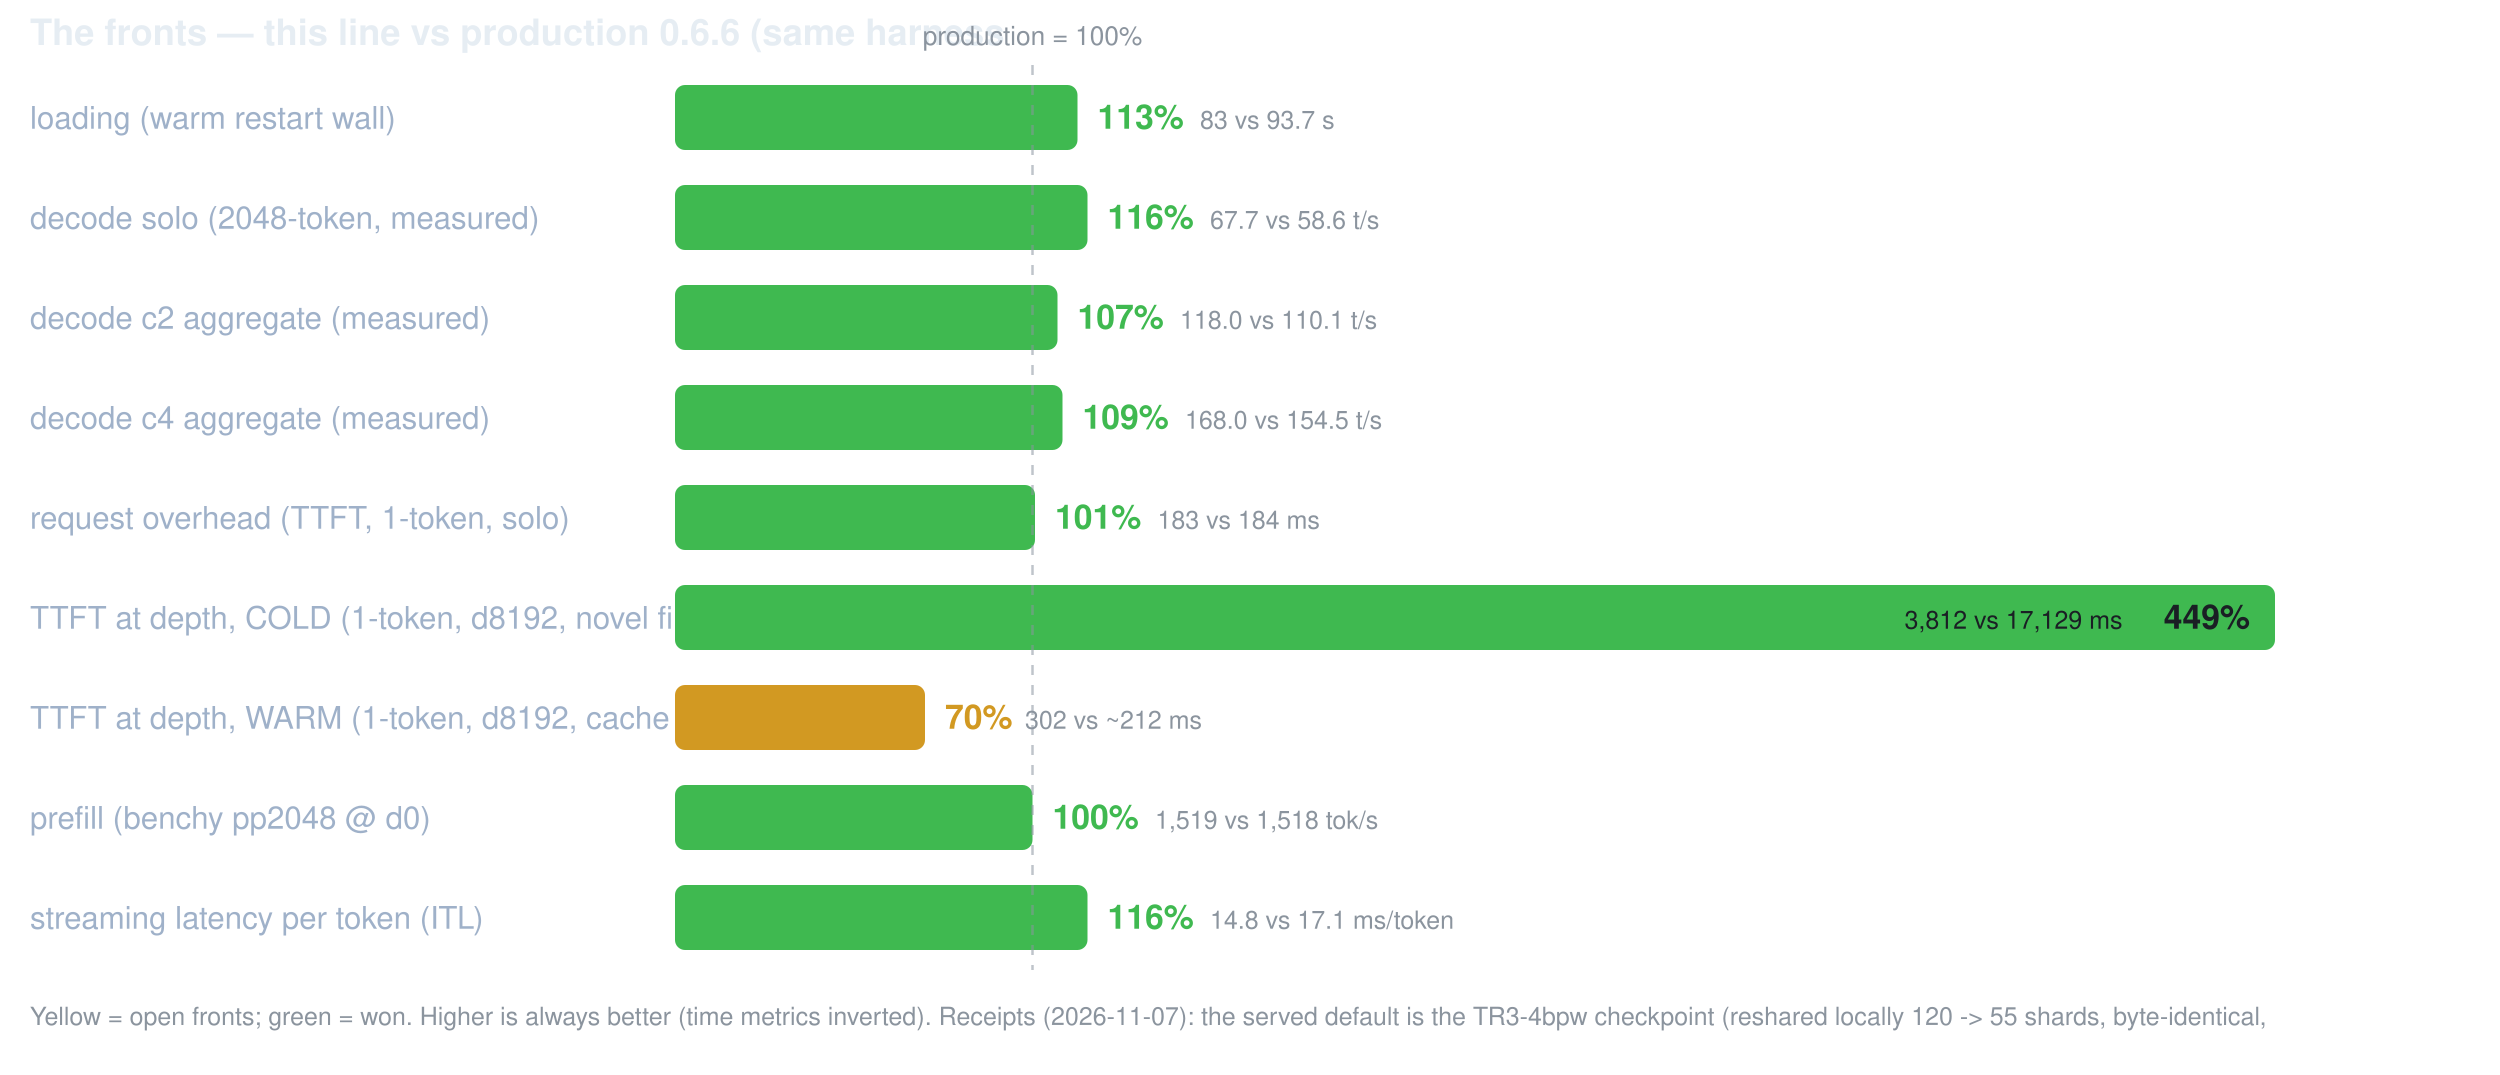
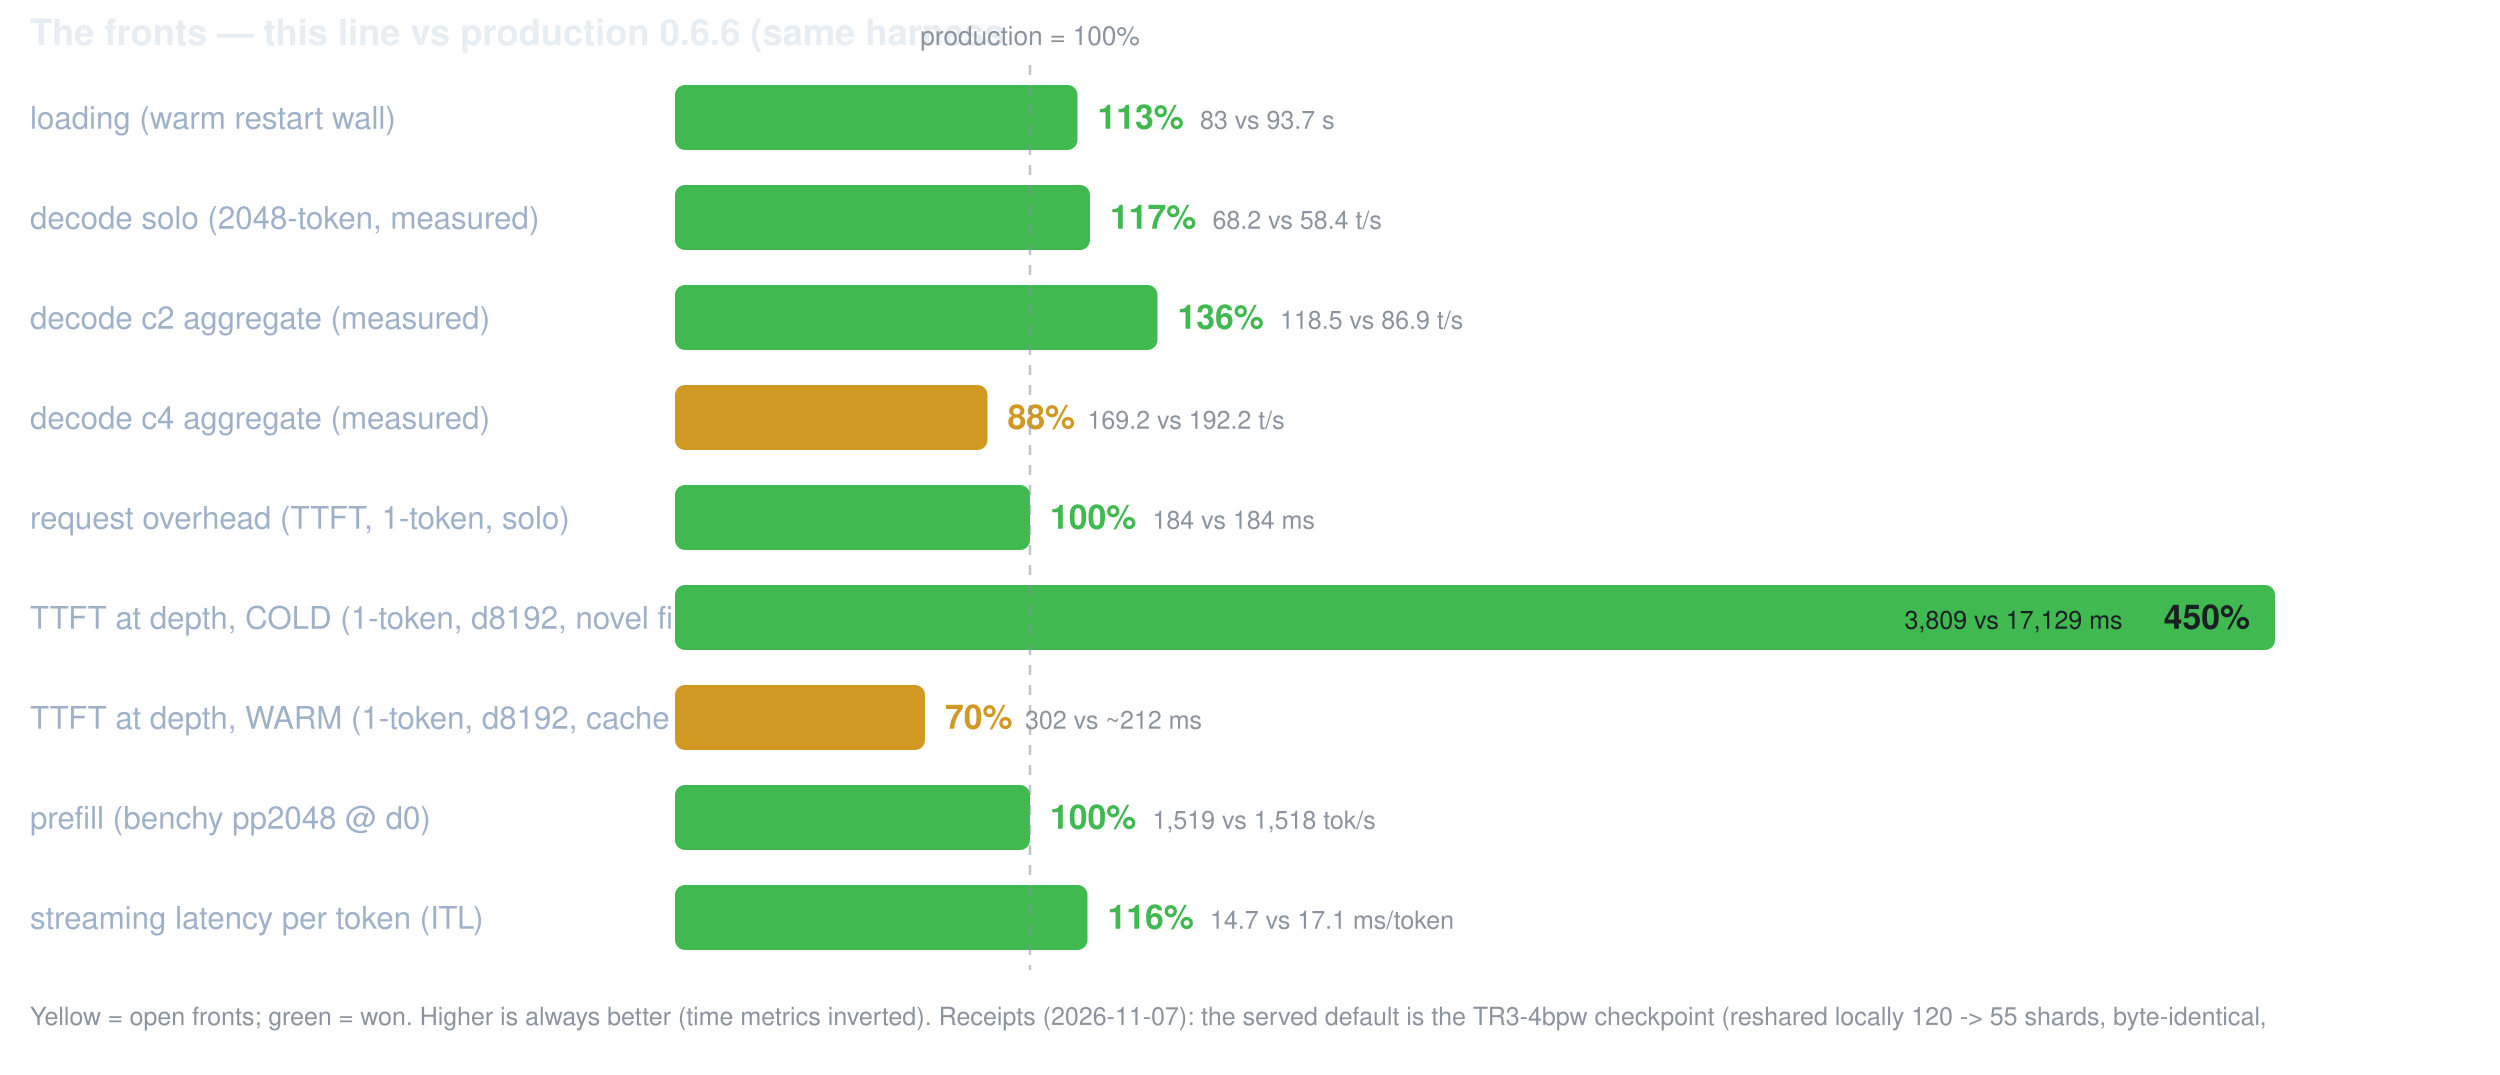
<svg xmlns="http://www.w3.org/2000/svg" viewBox="0 0 1000 430" width="1000" height="430" font-family="ui-sans-serif, -apple-system, 'Segoe UI', Helvetica, Arial, sans-serif">
  <text x="12" y="18" font-size="14.5" font-weight="700" fill="#e6edf3">The fronts — this line vs production 0.6.6 (same harness</text>
-   <text x="413" y="18" font-size="10.5" fill="#8b949e" text-anchor="middle">production = 100%</text>
+   <text x="412" y="18" font-size="10.5" fill="#8b949e" text-anchor="middle">production = 100%</text>
  <g>
    <text x="12" y="51.5" font-size="12.5" fill="#9fb1c9">loading (warm restart wall)</text>
    <rect x="270" y="34" width="161" height="26" rx="4" fill="#3fb950" />
    <text x="439" y="51.5" font-size="13.5" font-weight="700" fill="#3fb950">113%</text>
    <text x="480" y="51.5" font-size="10" fill="#8b949e">83 vs 93.7 s</text>
    <text x="12" y="91.5" font-size="12.5" fill="#9fb1c9">decode solo (2048-token, measured)</text>
-     <rect x="270" y="74" width="165" height="26" rx="4" fill="#3fb950" />
-     <text x="443" y="91.5" font-size="13.5" font-weight="700" fill="#3fb950">116%</text>
-     <text x="484" y="91.5" font-size="10" fill="#8b949e">67.7 vs 58.6 t/s</text>
+     <rect x="270" y="74" width="166" height="26" rx="4" fill="#3fb950" />
+     <text x="444" y="91.5" font-size="13.5" font-weight="700" fill="#3fb950">117%</text>
+     <text x="485" y="91.5" font-size="10" fill="#8b949e">68.2 vs 58.4 t/s</text>
    <text x="12" y="131.5" font-size="12.5" fill="#9fb1c9">decode c2 aggregate (measured)</text>
-     <rect x="270" y="114" width="153" height="26" rx="4" fill="#3fb950" />
-     <text x="431" y="131.5" font-size="13.5" font-weight="700" fill="#3fb950">107%</text>
-     <text x="472" y="131.5" font-size="10" fill="#8b949e">118.0 vs 110.1 t/s</text>
+     <rect x="270" y="114" width="193" height="26" rx="4" fill="#3fb950" />
+     <text x="471" y="131.5" font-size="13.5" font-weight="700" fill="#3fb950">136%</text>
+     <text x="512" y="131.5" font-size="10" fill="#8b949e">118.5 vs 86.9 t/s</text>
    <text x="12" y="171.5" font-size="12.5" fill="#9fb1c9">decode c4 aggregate (measured)</text>
-     <rect x="270" y="154" width="155" height="26" rx="4" fill="#3fb950" />
-     <text x="433" y="171.5" font-size="13.5" font-weight="700" fill="#3fb950">109%</text>
-     <text x="474" y="171.5" font-size="10" fill="#8b949e">168.0 vs 154.5 t/s</text>
+     <rect x="270" y="154" width="125" height="26" rx="4" fill="#d29922" />
+     <text x="403" y="171.5" font-size="13.5" font-weight="700" fill="#d29922">88%</text>
+     <text x="435" y="171.5" font-size="10" fill="#8b949e">169.2 vs 192.2 t/s</text>
    <text x="12" y="211.5" font-size="12.5" fill="#9fb1c9">request overhead (TTFT, 1-token, solo)</text>
-     <rect x="270" y="194" width="144" height="26" rx="4" fill="#3fb950" />
-     <text x="422" y="211.5" font-size="13.5" font-weight="700" fill="#3fb950">101%</text>
-     <text x="463" y="211.5" font-size="10" fill="#8b949e">183 vs 184 ms</text>
+     <rect x="270" y="194" width="142" height="26" rx="4" fill="#3fb950" />
+     <text x="420" y="211.5" font-size="13.5" font-weight="700" fill="#3fb950">100%</text>
+     <text x="461" y="211.5" font-size="10" fill="#8b949e">184 vs 184 ms</text>
    <text x="12" y="251.5" font-size="12.5" fill="#9fb1c9">TTFT at depth, COLD (1-token, d8192, novel fill)</text>
    <rect x="270" y="234" width="640" height="26" rx="4" fill="#3fb950" />
-     <text x="900" y="251.5" font-size="13.5" font-weight="700" fill="#1a1f24" text-anchor="end">449%</text>
-     <text x="849" y="251.5" font-size="10" fill="#1a1f24" text-anchor="end">3,812 vs 17,129 ms</text>
+     <text x="900" y="251.5" font-size="13.5" font-weight="700" fill="#1a1f24" text-anchor="end">450%</text>
+     <text x="849" y="251.5" font-size="10" fill="#1a1f24" text-anchor="end">3,809 vs 17,129 ms</text>
    <text x="12" y="291.5" font-size="12.5" fill="#9fb1c9">TTFT at depth, WARM (1-token, d8192, cache hit)</text>
    <rect x="270" y="274" width="100" height="26" rx="4" fill="#d29922" />
    <text x="378" y="291.5" font-size="13.5" font-weight="700" fill="#d29922">70%</text>
    <text x="410" y="291.5" font-size="10" fill="#8b949e">302 vs ~212 ms</text>
    <text x="12" y="331.5" font-size="12.5" fill="#9fb1c9">prefill (benchy pp2048 @ d0)</text>
-     <rect x="270" y="314" width="143" height="26" rx="4" fill="#3fb950" />
-     <text x="421" y="331.5" font-size="13.5" font-weight="700" fill="#3fb950">100%</text>
-     <text x="462" y="331.5" font-size="10" fill="#8b949e">1,519 vs 1,518 tok/s</text>
+     <rect x="270" y="314" width="142" height="26" rx="4" fill="#3fb950" />
+     <text x="420" y="331.5" font-size="13.5" font-weight="700" fill="#3fb950">100%</text>
+     <text x="461" y="331.5" font-size="10" fill="#8b949e">1,519 vs 1,518 tok/s</text>
    <text x="12" y="371.5" font-size="12.5" fill="#9fb1c9">streaming latency per token (ITL)</text>
    <rect x="270" y="354" width="165" height="26" rx="4" fill="#3fb950" />
    <text x="443" y="371.5" font-size="13.5" font-weight="700" fill="#3fb950">116%</text>
-     <text x="484" y="371.5" font-size="10" fill="#8b949e">14.8 vs 17.1 ms/token</text>
+     <text x="484" y="371.5" font-size="10" fill="#8b949e">14.7 vs 17.1 ms/token</text>
  </g>
-   <line x1="413" y1="26" x2="413" y2="388" stroke="#8b949e" stroke-opacity="0.55" stroke-dasharray="4 4" />
+   <line x1="412" y1="26" x2="412" y2="388" stroke="#8b949e" stroke-opacity="0.55" stroke-dasharray="4 4" />
  <text x="12" y="410" font-size="10" fill="#8b949e">Yellow = open fronts; green = won. Higher is always better (time metrics inverted). Receipts (2026-11-07): the served default is the TR3-4bpw checkpoint (reshared locally 120 -&gt; 55 shards, byte-identical,</text>
</svg>
